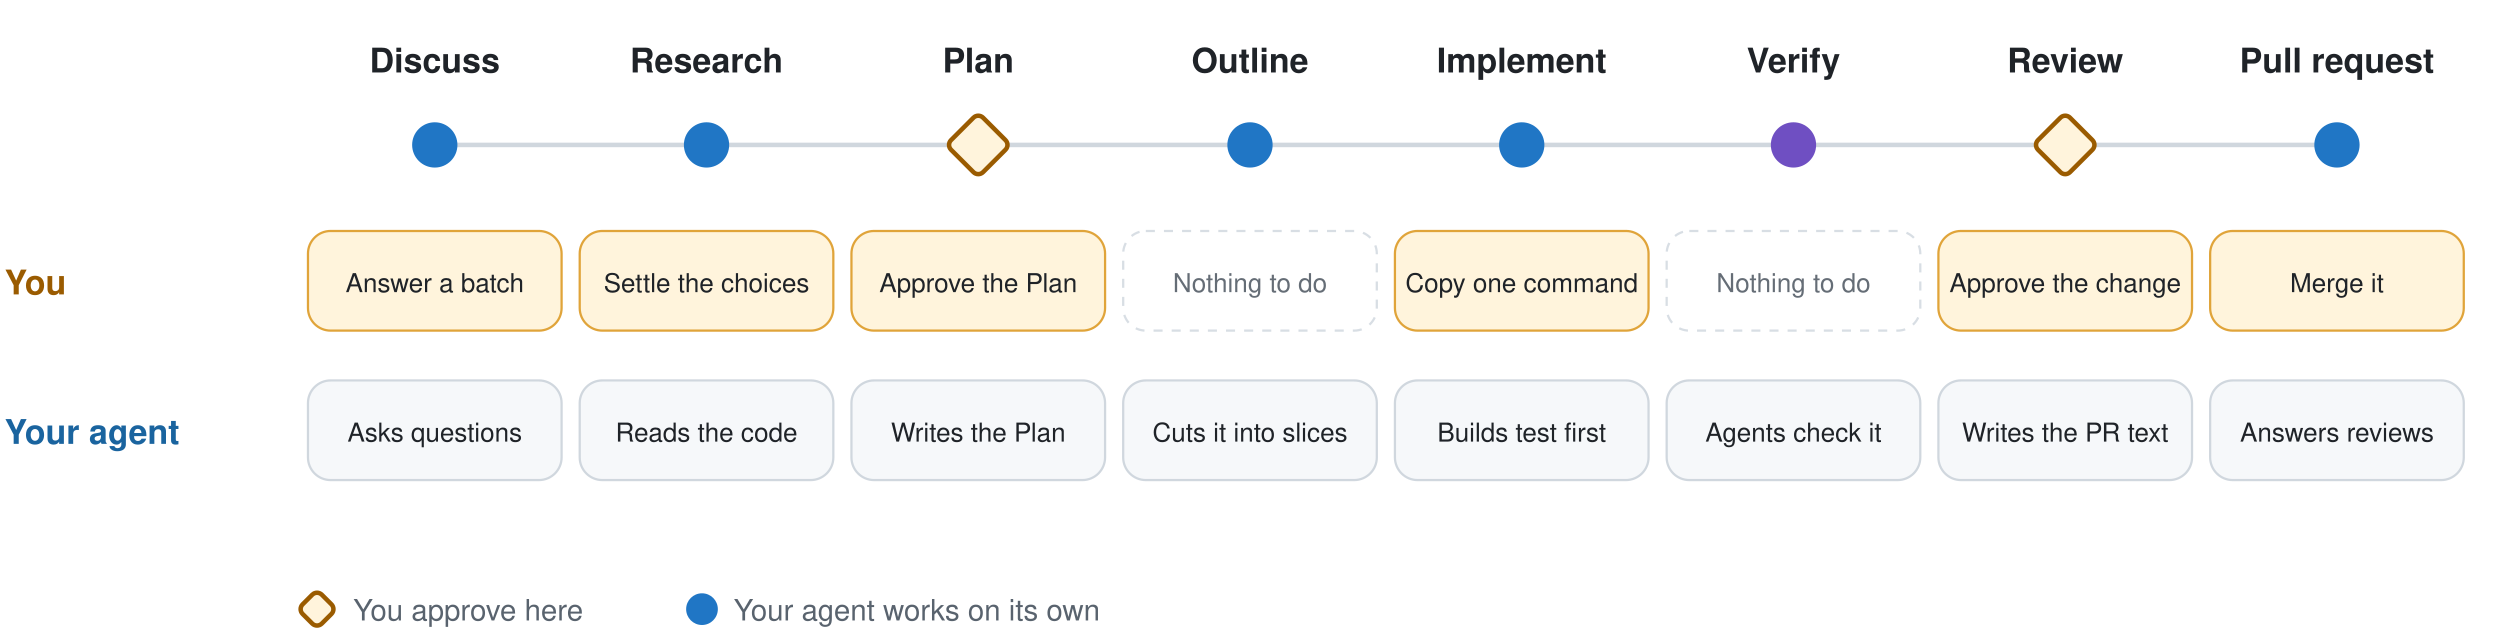
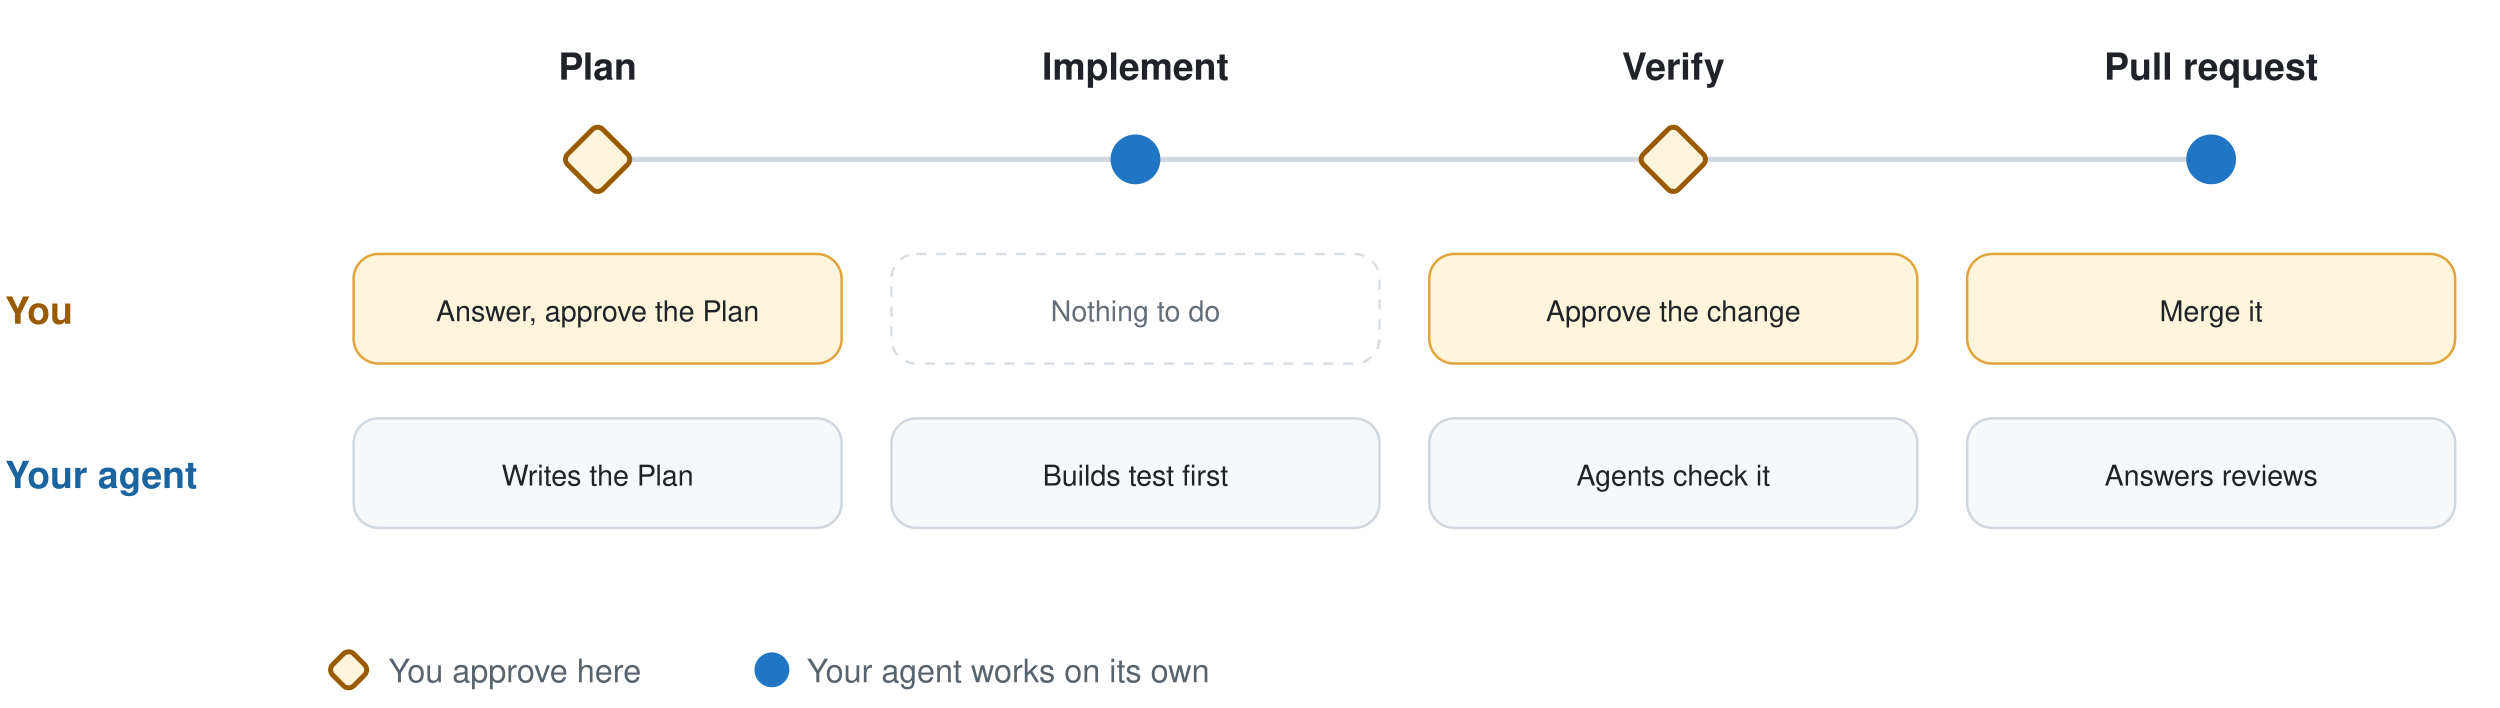
- <svg xmlns="http://www.w3.org/2000/svg" style="background:#ffffff" width="1104" height="284" viewBox="-2 -2 1104 284" role="img" aria-label="The steps of a QualityLayer task: Discuss, Research, Plan, Outline, Implement, Verify, Review and the pull request. You approve the Plan before any code and the finished change, and you merge the pull request; your agent does the rest">
-   <line x1="190.0" y1="62" x2="1030.0" y2="62" stroke="#d0d7de" stroke-width="2" />
-   <text x="190.0" y="30" font-family="-apple-system, BlinkMacSystemFont, 'Segoe UI', 'Helvetica Neue', Helvetica, Arial, sans-serif" font-size="15" font-weight="700" fill="#1f2328" text-anchor="middle">Discuss</text>
-   <circle cx="190.0" cy="62" r="10" fill="#2076c5" />
-   <text x="310.0" y="30" font-family="-apple-system, BlinkMacSystemFont, 'Segoe UI', 'Helvetica Neue', Helvetica, Arial, sans-serif" font-size="15" font-weight="700" fill="#1f2328" text-anchor="middle">Research</text>
-   <circle cx="310.0" cy="62" r="10" fill="#2076c5" />
-   <text x="430.0" y="30" font-family="-apple-system, BlinkMacSystemFont, 'Segoe UI', 'Helvetica Neue', Helvetica, Arial, sans-serif" font-size="15" font-weight="700" fill="#1f2328" text-anchor="middle">Plan</text>
-   <rect x="420.0" y="52" width="20" height="20" rx="3" transform="rotate(45 430.0 62)" fill="#fff4dc" stroke="#9a5b00" stroke-width="2" />
-   <text x="550.0" y="30" font-family="-apple-system, BlinkMacSystemFont, 'Segoe UI', 'Helvetica Neue', Helvetica, Arial, sans-serif" font-size="15" font-weight="700" fill="#1f2328" text-anchor="middle">Outline</text>
-   <circle cx="550.0" cy="62" r="10" fill="#2076c5" />
-   <text x="670.0" y="30" font-family="-apple-system, BlinkMacSystemFont, 'Segoe UI', 'Helvetica Neue', Helvetica, Arial, sans-serif" font-size="15" font-weight="700" fill="#1f2328" text-anchor="middle">Implement</text>
-   <circle cx="670.0" cy="62" r="10" fill="#2076c5" />
-   <text x="790.0" y="30" font-family="-apple-system, BlinkMacSystemFont, 'Segoe UI', 'Helvetica Neue', Helvetica, Arial, sans-serif" font-size="15" font-weight="700" fill="#1f2328" text-anchor="middle">Verify</text>
-   <circle cx="790.0" cy="62" r="10" fill="#6f4fc2" />
-   <text x="910.0" y="30" font-family="-apple-system, BlinkMacSystemFont, 'Segoe UI', 'Helvetica Neue', Helvetica, Arial, sans-serif" font-size="15" font-weight="700" fill="#1f2328" text-anchor="middle">Review</text>
-   <rect x="900.0" y="52" width="20" height="20" rx="3" transform="rotate(45 910.0 62)" fill="#fff4dc" stroke="#9a5b00" stroke-width="2" />
-   <text x="1030.0" y="30" font-family="-apple-system, BlinkMacSystemFont, 'Segoe UI', 'Helvetica Neue', Helvetica, Arial, sans-serif" font-size="15" font-weight="700" fill="#1f2328" text-anchor="middle">Pull request</text>
-   <circle cx="1030.0" cy="62" r="10" fill="#2076c5" />
+ <svg xmlns="http://www.w3.org/2000/svg" style="background:#ffffff" width="1004" height="284" viewBox="-2 -2 1004 284" role="img" aria-label="The steps of a QualityLayer task: Plan, Implement, Verify and the pull request. You approve the Plan before any code and the finished change in Verify, and you merge the pull request; your agent does the rest">
+   <line x1="238.0" y1="62" x2="886.0" y2="62" stroke="#d0d7de" stroke-width="2" />
+   <text x="238.0" y="30" font-family="-apple-system, BlinkMacSystemFont, 'Segoe UI', 'Helvetica Neue', Helvetica, Arial, sans-serif" font-size="15" font-weight="700" fill="#1f2328" text-anchor="middle">Plan</text>
+   <rect x="228.0" y="52" width="20" height="20" rx="3" transform="rotate(45 238.0 62)" fill="#fff4dc" stroke="#9a5b00" stroke-width="2" />
+   <text x="454.0" y="30" font-family="-apple-system, BlinkMacSystemFont, 'Segoe UI', 'Helvetica Neue', Helvetica, Arial, sans-serif" font-size="15" font-weight="700" fill="#1f2328" text-anchor="middle">Implement</text>
+   <circle cx="454.0" cy="62" r="10" fill="#2076c5" />
+   <text x="670.0" y="30" font-family="-apple-system, BlinkMacSystemFont, 'Segoe UI', 'Helvetica Neue', Helvetica, Arial, sans-serif" font-size="15" font-weight="700" fill="#1f2328" text-anchor="middle">Verify</text>
+   <rect x="660.0" y="52" width="20" height="20" rx="3" transform="rotate(45 670.0 62)" fill="#fff4dc" stroke="#9a5b00" stroke-width="2" />
+   <text x="886.0" y="30" font-family="-apple-system, BlinkMacSystemFont, 'Segoe UI', 'Helvetica Neue', Helvetica, Arial, sans-serif" font-size="15" font-weight="700" fill="#1f2328" text-anchor="middle">Pull request</text>
+   <circle cx="886.0" cy="62" r="10" fill="#2076c5" />
  <text x="0" y="128" font-family="-apple-system, BlinkMacSystemFont, 'Segoe UI', 'Helvetica Neue', Helvetica, Arial, sans-serif" font-size="15" font-weight="700" fill="#9a5b00" text-anchor="start">You</text>
-   <rect x="134.0" y="100" width="112" height="44" rx="10" fill="#fff4dc" stroke="#e0a43a" />
-   <text x="190.0" y="127" font-family="-apple-system, BlinkMacSystemFont, 'Segoe UI', 'Helvetica Neue', Helvetica, Arial, sans-serif" font-size="11.5" font-weight="500" fill="#1f2328" text-anchor="middle">Answer a batch</text>
-   <rect x="254.0" y="100" width="112" height="44" rx="10" fill="#fff4dc" stroke="#e0a43a" />
-   <text x="310.0" y="127" font-family="-apple-system, BlinkMacSystemFont, 'Segoe UI', 'Helvetica Neue', Helvetica, Arial, sans-serif" font-size="11.5" font-weight="500" fill="#1f2328" text-anchor="middle">Settle the choices</text>
-   <rect x="374.0" y="100" width="112" height="44" rx="10" fill="#fff4dc" stroke="#e0a43a" />
-   <text x="430.0" y="127" font-family="-apple-system, BlinkMacSystemFont, 'Segoe UI', 'Helvetica Neue', Helvetica, Arial, sans-serif" font-size="11.5" font-weight="500" fill="#1f2328" text-anchor="middle">Approve the Plan</text>
-   <rect x="494.0" y="100" width="112" height="44" rx="10" fill="none" stroke="#d8dee4" stroke-dasharray="4 4" />
-   <text x="550.0" y="127" font-family="-apple-system, BlinkMacSystemFont, 'Segoe UI', 'Helvetica Neue', Helvetica, Arial, sans-serif" font-size="11.5" font-weight="500" fill="#656d76" text-anchor="middle">Nothing to do</text>
-   <rect x="614.0" y="100" width="112" height="44" rx="10" fill="#fff4dc" stroke="#e0a43a" />
-   <text x="670.0" y="127" font-family="-apple-system, BlinkMacSystemFont, 'Segoe UI', 'Helvetica Neue', Helvetica, Arial, sans-serif" font-size="11.5" font-weight="500" fill="#1f2328" text-anchor="middle">Copy one command</text>
-   <rect x="734.0" y="100" width="112" height="44" rx="10" fill="none" stroke="#d8dee4" stroke-dasharray="4 4" />
-   <text x="790.0" y="127" font-family="-apple-system, BlinkMacSystemFont, 'Segoe UI', 'Helvetica Neue', Helvetica, Arial, sans-serif" font-size="11.5" font-weight="500" fill="#656d76" text-anchor="middle">Nothing to do</text>
-   <rect x="854.0" y="100" width="112" height="44" rx="10" fill="#fff4dc" stroke="#e0a43a" />
-   <text x="910.0" y="127" font-family="-apple-system, BlinkMacSystemFont, 'Segoe UI', 'Helvetica Neue', Helvetica, Arial, sans-serif" font-size="11.5" font-weight="500" fill="#1f2328" text-anchor="middle">Approve the change</text>
-   <rect x="974.0" y="100" width="112" height="44" rx="10" fill="#fff4dc" stroke="#e0a43a" />
-   <text x="1030.0" y="127" font-family="-apple-system, BlinkMacSystemFont, 'Segoe UI', 'Helvetica Neue', Helvetica, Arial, sans-serif" font-size="11.5" font-weight="500" fill="#1f2328" text-anchor="middle">Merge it</text>
+   <rect x="140.0" y="100" width="196" height="44" rx="10" fill="#fff4dc" stroke="#e0a43a" />
+   <text x="238.0" y="127" font-family="-apple-system, BlinkMacSystemFont, 'Segoe UI', 'Helvetica Neue', Helvetica, Arial, sans-serif" font-size="11.5" font-weight="500" fill="#1f2328" text-anchor="middle">Answer, approve the Plan</text>
+   <rect x="356.0" y="100" width="196" height="44" rx="10" fill="none" stroke="#d8dee4" stroke-dasharray="4 4" />
+   <text x="454.0" y="127" font-family="-apple-system, BlinkMacSystemFont, 'Segoe UI', 'Helvetica Neue', Helvetica, Arial, sans-serif" font-size="11.5" font-weight="500" fill="#656d76" text-anchor="middle">Nothing to do</text>
+   <rect x="572.0" y="100" width="196" height="44" rx="10" fill="#fff4dc" stroke="#e0a43a" />
+   <text x="670.0" y="127" font-family="-apple-system, BlinkMacSystemFont, 'Segoe UI', 'Helvetica Neue', Helvetica, Arial, sans-serif" font-size="11.5" font-weight="500" fill="#1f2328" text-anchor="middle">Approve the change</text>
+   <rect x="788.0" y="100" width="196" height="44" rx="10" fill="#fff4dc" stroke="#e0a43a" />
+   <text x="886.0" y="127" font-family="-apple-system, BlinkMacSystemFont, 'Segoe UI', 'Helvetica Neue', Helvetica, Arial, sans-serif" font-size="11.5" font-weight="500" fill="#1f2328" text-anchor="middle">Merge it</text>
  <text x="0" y="194" font-family="-apple-system, BlinkMacSystemFont, 'Segoe UI', 'Helvetica Neue', Helvetica, Arial, sans-serif" font-size="15" font-weight="700" fill="#1a649f" text-anchor="start">Your agent</text>
-   <rect x="134.0" y="166" width="112" height="44" rx="10" fill="#f6f8fa" stroke="#d0d7de" />
-   <text x="190.0" y="193" font-family="-apple-system, BlinkMacSystemFont, 'Segoe UI', 'Helvetica Neue', Helvetica, Arial, sans-serif" font-size="11.5" font-weight="500" fill="#1f2328" text-anchor="middle">Asks questions</text>
-   <rect x="254.0" y="166" width="112" height="44" rx="10" fill="#f6f8fa" stroke="#d0d7de" />
-   <text x="310.0" y="193" font-family="-apple-system, BlinkMacSystemFont, 'Segoe UI', 'Helvetica Neue', Helvetica, Arial, sans-serif" font-size="11.5" font-weight="500" fill="#1f2328" text-anchor="middle">Reads the code</text>
-   <rect x="374.0" y="166" width="112" height="44" rx="10" fill="#f6f8fa" stroke="#d0d7de" />
-   <text x="430.0" y="193" font-family="-apple-system, BlinkMacSystemFont, 'Segoe UI', 'Helvetica Neue', Helvetica, Arial, sans-serif" font-size="11.5" font-weight="500" fill="#1f2328" text-anchor="middle">Writes the Plan</text>
-   <rect x="494.0" y="166" width="112" height="44" rx="10" fill="#f6f8fa" stroke="#d0d7de" />
-   <text x="550.0" y="193" font-family="-apple-system, BlinkMacSystemFont, 'Segoe UI', 'Helvetica Neue', Helvetica, Arial, sans-serif" font-size="11.5" font-weight="500" fill="#1f2328" text-anchor="middle">Cuts it into slices</text>
-   <rect x="614.0" y="166" width="112" height="44" rx="10" fill="#f6f8fa" stroke="#d0d7de" />
-   <text x="670.0" y="193" font-family="-apple-system, BlinkMacSystemFont, 'Segoe UI', 'Helvetica Neue', Helvetica, Arial, sans-serif" font-size="11.5" font-weight="500" fill="#1f2328" text-anchor="middle">Builds test first</text>
-   <rect x="734.0" y="166" width="112" height="44" rx="10" fill="#f6f8fa" stroke="#d0d7de" />
-   <text x="790.0" y="193" font-family="-apple-system, BlinkMacSystemFont, 'Segoe UI', 'Helvetica Neue', Helvetica, Arial, sans-serif" font-size="11.5" font-weight="500" fill="#1f2328" text-anchor="middle">Agents check it</text>
-   <rect x="854.0" y="166" width="112" height="44" rx="10" fill="#f6f8fa" stroke="#d0d7de" />
-   <text x="910.0" y="193" font-family="-apple-system, BlinkMacSystemFont, 'Segoe UI', 'Helvetica Neue', Helvetica, Arial, sans-serif" font-size="11.5" font-weight="500" fill="#1f2328" text-anchor="middle">Writes the PR text</text>
-   <rect x="974.0" y="166" width="112" height="44" rx="10" fill="#f6f8fa" stroke="#d0d7de" />
-   <text x="1030.0" y="193" font-family="-apple-system, BlinkMacSystemFont, 'Segoe UI', 'Helvetica Neue', Helvetica, Arial, sans-serif" font-size="11.5" font-weight="500" fill="#1f2328" text-anchor="middle">Answers reviews</text>
+   <rect x="140.0" y="166" width="196" height="44" rx="10" fill="#f6f8fa" stroke="#d0d7de" />
+   <text x="238.0" y="193" font-family="-apple-system, BlinkMacSystemFont, 'Segoe UI', 'Helvetica Neue', Helvetica, Arial, sans-serif" font-size="11.5" font-weight="500" fill="#1f2328" text-anchor="middle">Writes the Plan</text>
+   <rect x="356.0" y="166" width="196" height="44" rx="10" fill="#f6f8fa" stroke="#d0d7de" />
+   <text x="454.0" y="193" font-family="-apple-system, BlinkMacSystemFont, 'Segoe UI', 'Helvetica Neue', Helvetica, Arial, sans-serif" font-size="11.5" font-weight="500" fill="#1f2328" text-anchor="middle">Builds test first</text>
+   <rect x="572.0" y="166" width="196" height="44" rx="10" fill="#f6f8fa" stroke="#d0d7de" />
+   <text x="670.0" y="193" font-family="-apple-system, BlinkMacSystemFont, 'Segoe UI', 'Helvetica Neue', Helvetica, Arial, sans-serif" font-size="11.5" font-weight="500" fill="#1f2328" text-anchor="middle">Agents check it</text>
+   <rect x="788.0" y="166" width="196" height="44" rx="10" fill="#f6f8fa" stroke="#d0d7de" />
+   <text x="886.0" y="193" font-family="-apple-system, BlinkMacSystemFont, 'Segoe UI', 'Helvetica Neue', Helvetica, Arial, sans-serif" font-size="11.5" font-weight="500" fill="#1f2328" text-anchor="middle">Answers reviews</text>
  <rect x="132" y="261" width="12" height="12" rx="3" transform="rotate(45 138 267)" fill="#fff4dc" stroke="#9a5b00" stroke-width="2" />
  <text x="154" y="272" font-family="-apple-system, BlinkMacSystemFont, 'Segoe UI', 'Helvetica Neue', Helvetica, Arial, sans-serif" font-size="13" font-weight="400" fill="#59636e" text-anchor="start">You approve here</text>
  <circle cx="308" cy="267" r="7" fill="#2076c5" />
  <text x="322" y="272" font-family="-apple-system, BlinkMacSystemFont, 'Segoe UI', 'Helvetica Neue', Helvetica, Arial, sans-serif" font-size="13" font-weight="400" fill="#59636e" text-anchor="start">Your agent works on its own</text>
</svg>
